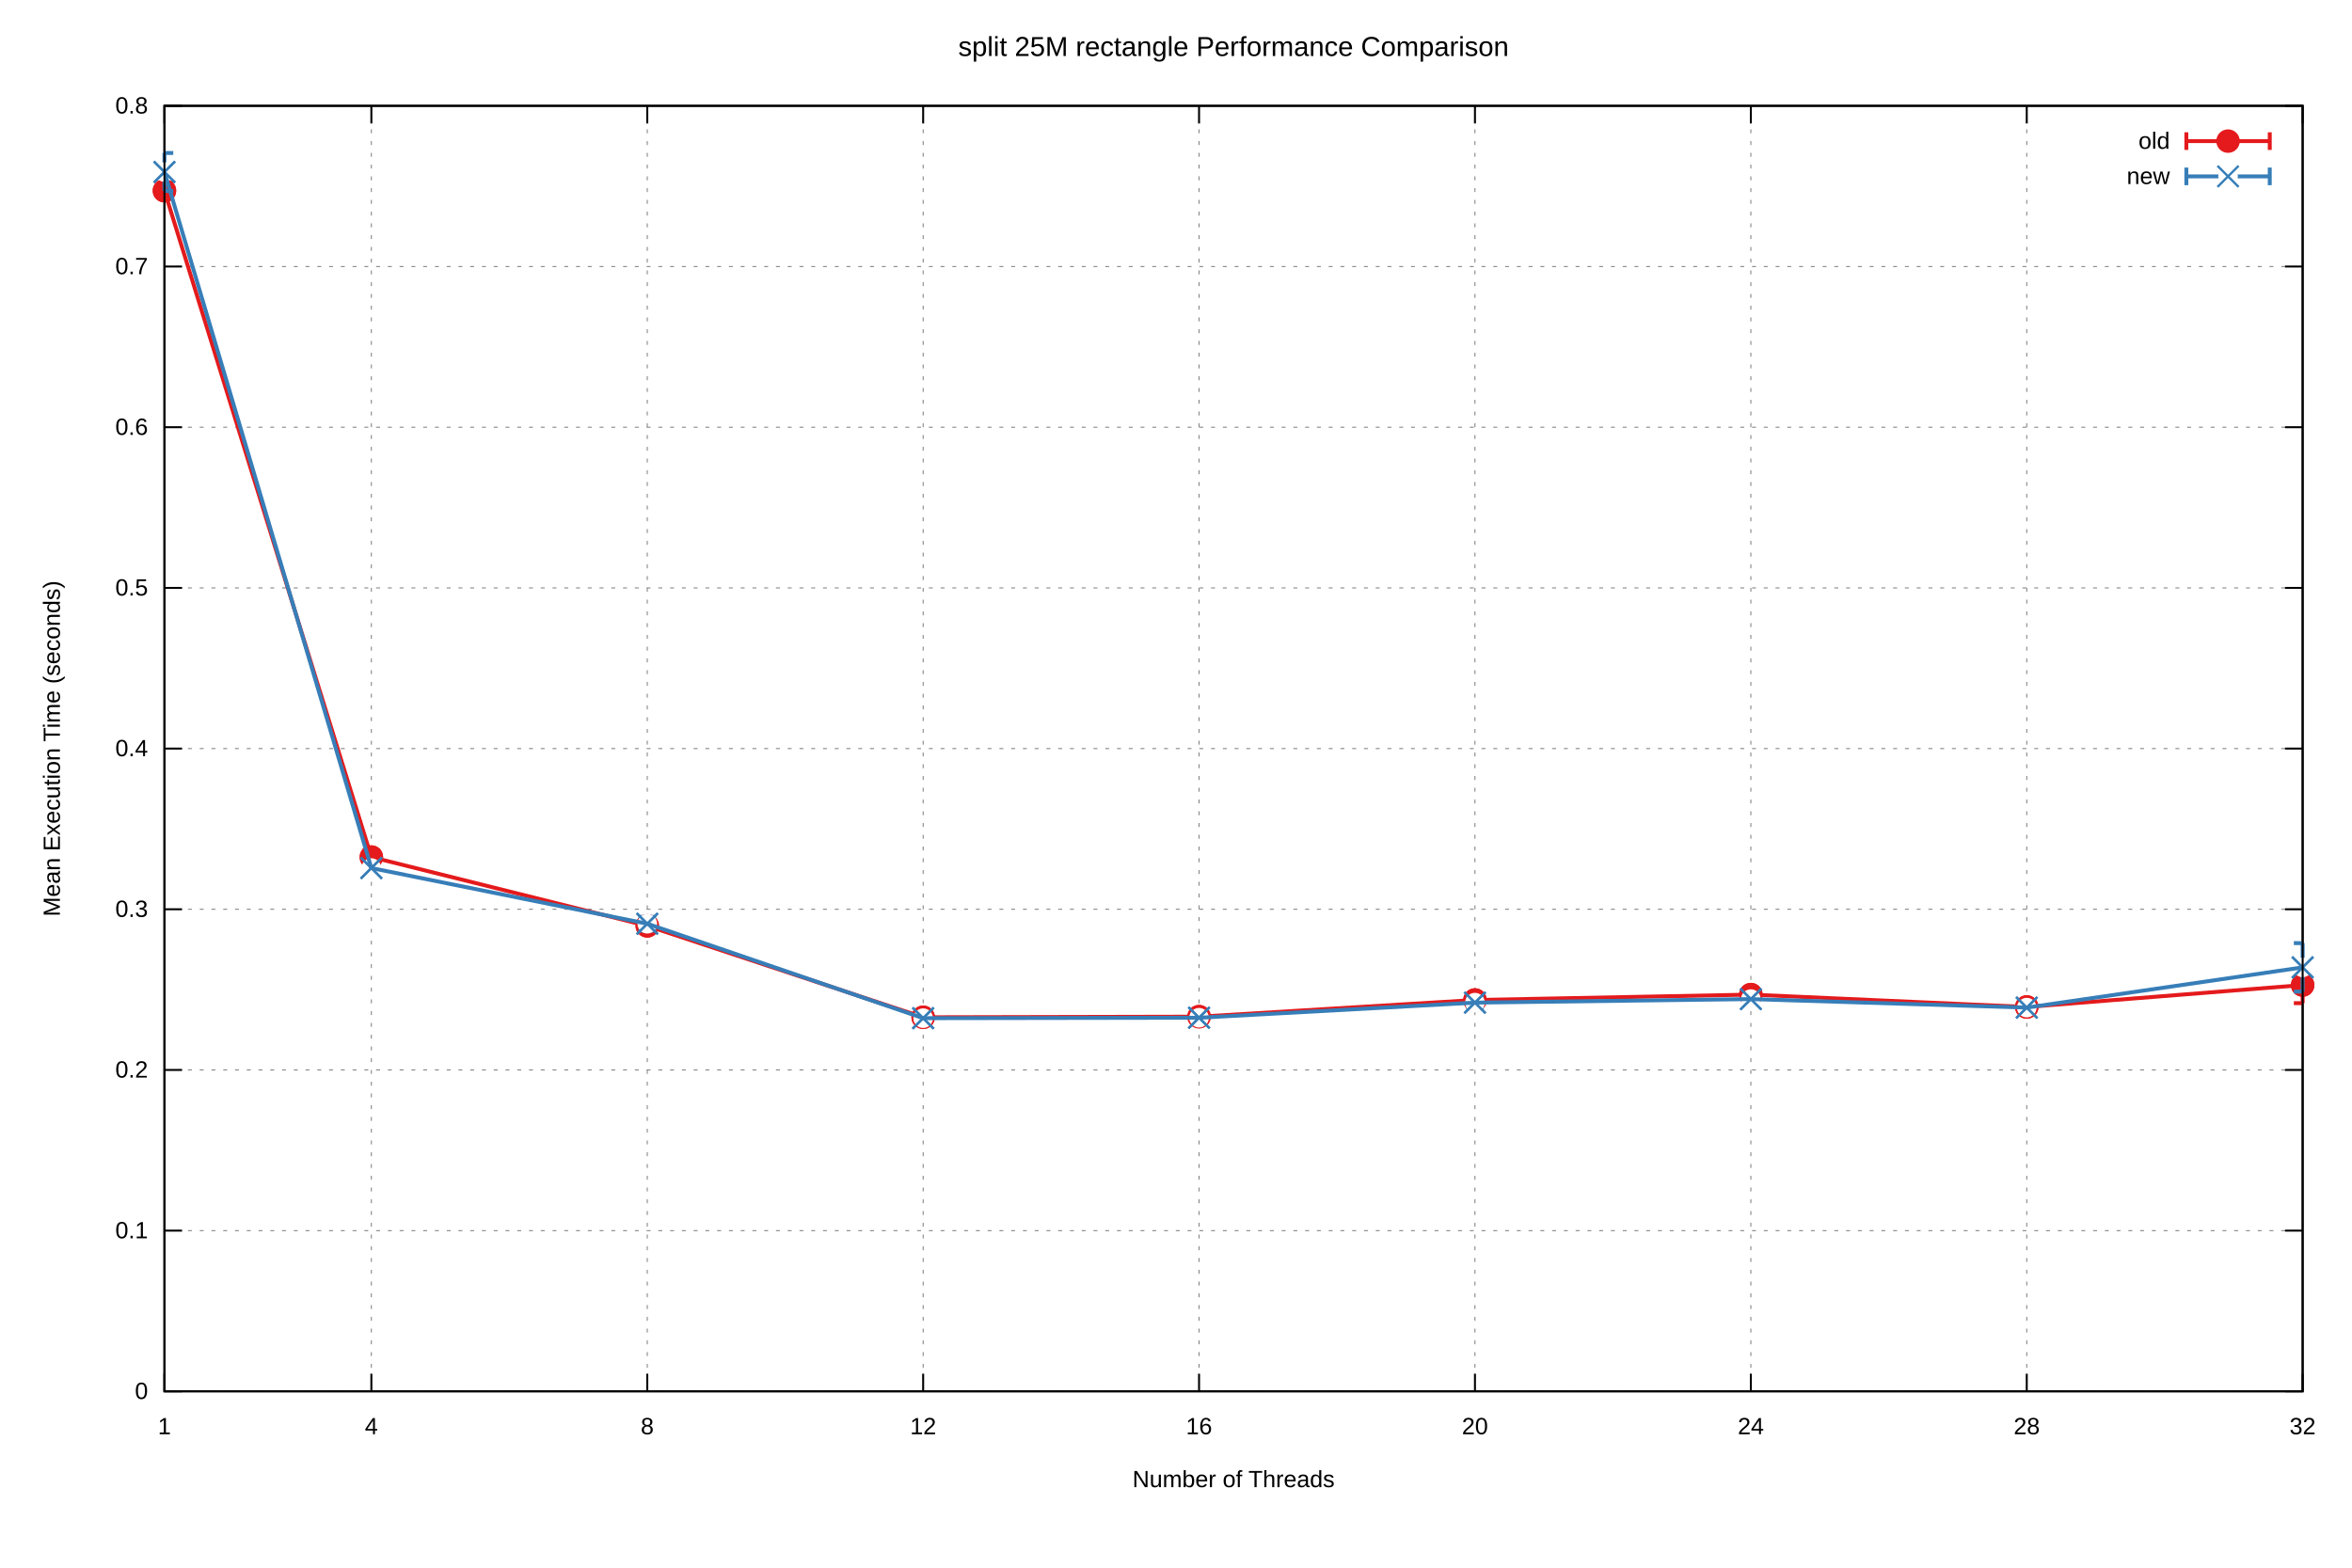
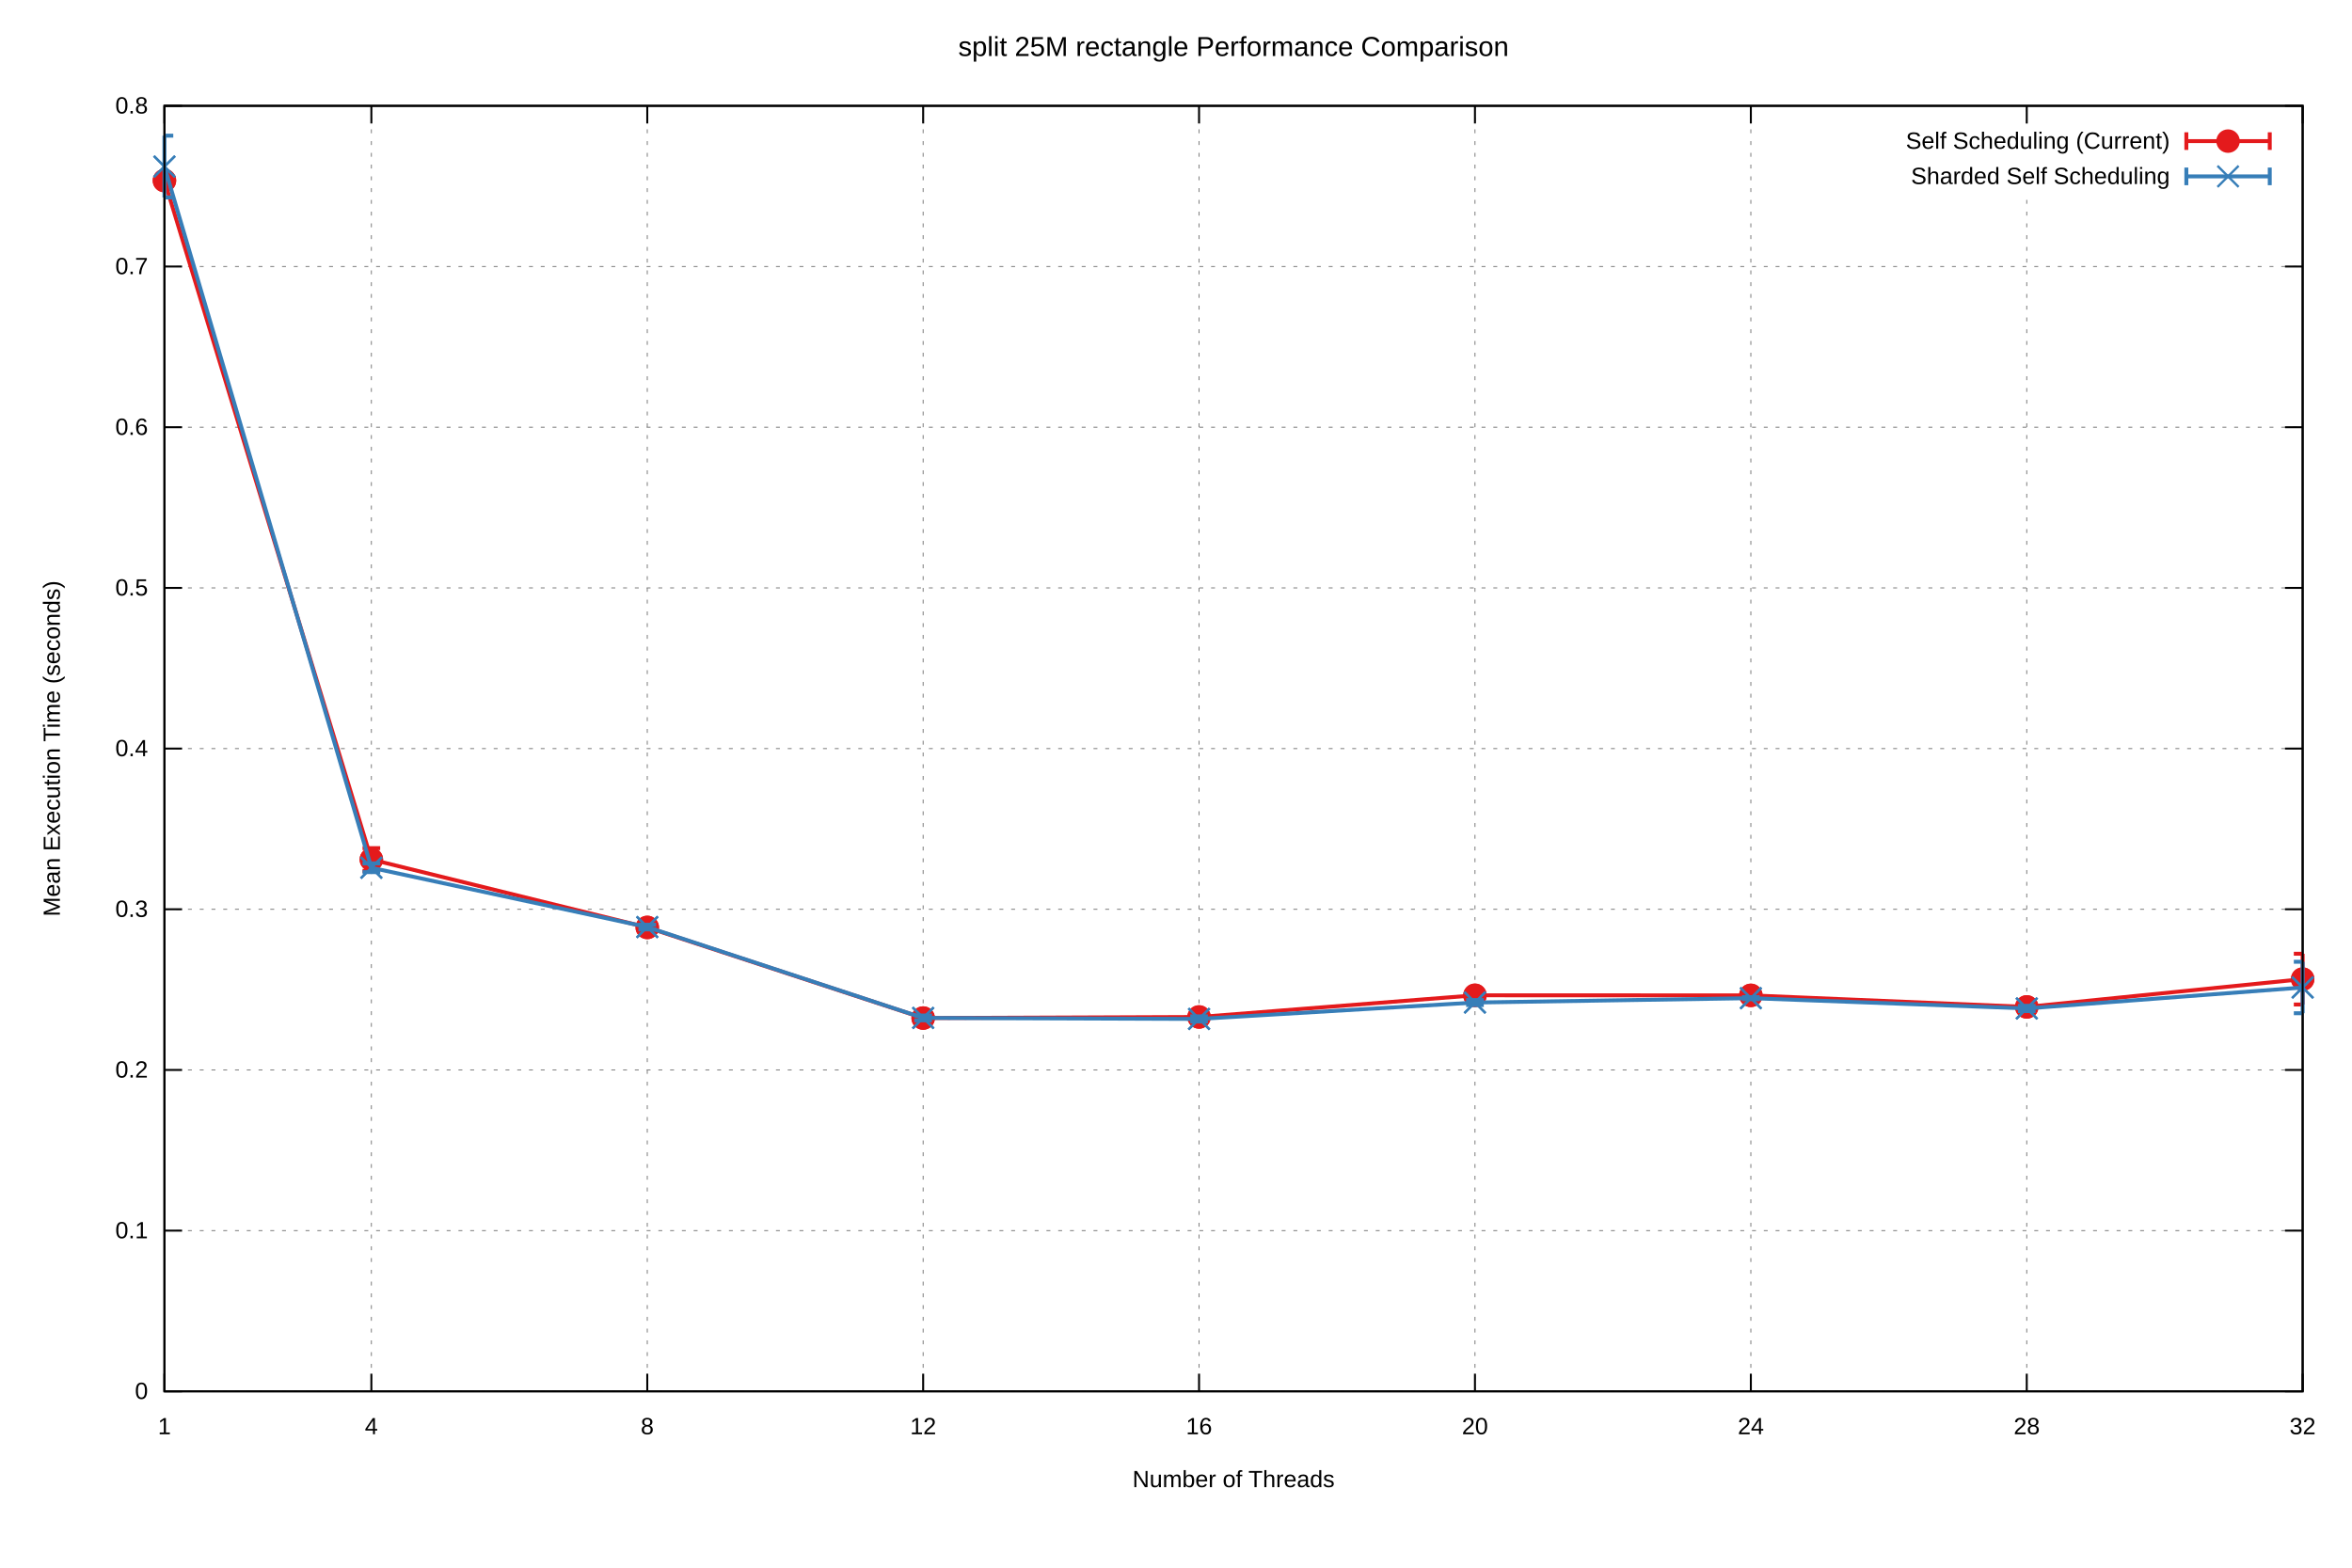
<svg xmlns="http://www.w3.org/2000/svg" xmlns:xlink="http://www.w3.org/1999/xlink" width="1200" height="800" viewBox="0 0 1200 800">
  <g id="gnuplot_canvas">
    <rect x="0" y="0" width="1200" height="800" fill="none" />
    <defs>
      <circle id="gpDot" r="0.5" stroke-width="0.5" stroke="currentColor" />
      <path id="gpPt0" stroke-width="0.222" stroke="currentColor" d="M-1,0 h2 M0,-1 v2" />
      <path id="gpPt1" stroke-width="0.222" stroke="currentColor" d="M-1,-1 L1,1 M1,-1 L-1,1" />
      <path id="gpPt2" stroke-width="0.222" stroke="currentColor" d="M-1,0 L1,0 M0,-1 L0,1 M-1,-1 L1,1 M-1,1 L1,-1" />
      <rect id="gpPt3" stroke-width="0.222" stroke="currentColor" x="-1" y="-1" width="2" height="2" />
      <rect id="gpPt4" stroke-width="0.222" stroke="currentColor" fill="currentColor" x="-1" y="-1" width="2" height="2" />
      <circle id="gpPt5" stroke-width="0.222" stroke="currentColor" cx="0" cy="0" r="1" />
      <use xlink:href="#gpPt5" id="gpPt6" fill="currentColor" stroke="none" />
      <path id="gpPt7" stroke-width="0.222" stroke="currentColor" d="M0,-1.33 L-1.33,0.67 L1.33,0.67 z" />
      <use xlink:href="#gpPt7" id="gpPt8" fill="currentColor" stroke="none" />
      <use xlink:href="#gpPt7" id="gpPt9" stroke="currentColor" transform="rotate(180)" />
      <use xlink:href="#gpPt9" id="gpPt10" fill="currentColor" stroke="none" />
      <use xlink:href="#gpPt3" id="gpPt11" stroke="currentColor" transform="rotate(45)" />
      <use xlink:href="#gpPt11" id="gpPt12" fill="currentColor" stroke="none" />
      <path id="gpPt13" stroke-width="0.222" stroke="currentColor" d="M0,1.330 L1.265,0.411 L0.782,-1.067 L-0.782,-1.076 L-1.265,0.411 z" />
      <use xlink:href="#gpPt13" id="gpPt14" fill="currentColor" stroke="none" />
      <filter id="textbox" filterUnits="objectBoundingBox" x="0" y="0" height="1" width="1">
        <feFlood flood-color="white" flood-opacity="1" result="bgnd" />
        <feComposite in="SourceGraphic" in2="bgnd" operator="atop" />
      </filter>
      <filter id="greybox" filterUnits="objectBoundingBox" x="0" y="0" height="1" width="1">
        <feFlood flood-color="lightgrey" flood-opacity="1" result="grey" />
        <feComposite in="SourceGraphic" in2="grey" operator="atop" />
      </filter>
    </defs>
    <g fill="none" color="white" stroke="currentColor" stroke-width="1.00" stroke-linecap="butt" stroke-linejoin="miter">
</g>
    <g fill="none" color="black" stroke="currentColor" stroke-width="1.00" stroke-linecap="butt" stroke-linejoin="miter">
</g>
    <g fill="none" color="black" stroke="black" stroke-width="0.50" stroke-linecap="butt" stroke-linejoin="miter">
</g>
    <g fill="none" color="gray" stroke="currentColor" stroke-width="0.50" stroke-linecap="butt" stroke-linejoin="miter">
      <path stroke="gray" stroke-dasharray="2,4" class="gridline" d="M83.90,710.00 L1174.82,710.00  " />
    </g>
    <g fill="none" color="gray" stroke="gray" stroke-width="1.00" stroke-linecap="butt" stroke-linejoin="miter">
</g>
    <g fill="none" color="black" stroke="currentColor" stroke-width="1.00" stroke-linecap="butt" stroke-linejoin="miter">
      <path stroke="black" d="M83.90,710.00 L92.90,710.00 M1174.82,710.00 L1165.82,710.00  " />
      <g transform="translate(75.51,713.90)" stroke="none" fill="black" font-family="Arial" font-size="12.00" text-anchor="end">
        <text>
          <tspan font-family="Arial"> 0</tspan>
        </text>
      </g>
    </g>
    <g fill="none" color="black" stroke="currentColor" stroke-width="1.00" stroke-linecap="butt" stroke-linejoin="miter">
</g>
    <g fill="none" color="black" stroke="black" stroke-width="0.50" stroke-linecap="butt" stroke-linejoin="miter">
</g>
    <g fill="none" color="gray" stroke="currentColor" stroke-width="0.50" stroke-linecap="butt" stroke-linejoin="miter">
      <path stroke="gray" stroke-dasharray="2,4" class="gridline" d="M83.90,628.00 L1174.82,628.00  " />
    </g>
    <g fill="none" color="gray" stroke="gray" stroke-width="1.00" stroke-linecap="butt" stroke-linejoin="miter">
</g>
    <g fill="none" color="black" stroke="currentColor" stroke-width="1.00" stroke-linecap="butt" stroke-linejoin="miter">
      <path stroke="black" d="M83.90,628.00 L92.90,628.00 M1174.82,628.00 L1165.82,628.00  " />
      <g transform="translate(75.51,631.90)" stroke="none" fill="black" font-family="Arial" font-size="12.00" text-anchor="end">
        <text>
          <tspan font-family="Arial"> 0.1</tspan>
        </text>
      </g>
    </g>
    <g fill="none" color="black" stroke="currentColor" stroke-width="1.00" stroke-linecap="butt" stroke-linejoin="miter">
</g>
    <g fill="none" color="black" stroke="black" stroke-width="0.50" stroke-linecap="butt" stroke-linejoin="miter">
</g>
    <g fill="none" color="gray" stroke="currentColor" stroke-width="0.50" stroke-linecap="butt" stroke-linejoin="miter">
      <path stroke="gray" stroke-dasharray="2,4" class="gridline" d="M83.90,546.00 L1174.82,546.00  " />
    </g>
    <g fill="none" color="gray" stroke="gray" stroke-width="1.00" stroke-linecap="butt" stroke-linejoin="miter">
</g>
    <g fill="none" color="black" stroke="currentColor" stroke-width="1.00" stroke-linecap="butt" stroke-linejoin="miter">
      <path stroke="black" d="M83.90,546.00 L92.90,546.00 M1174.82,546.00 L1165.82,546.00  " />
      <g transform="translate(75.51,549.90)" stroke="none" fill="black" font-family="Arial" font-size="12.00" text-anchor="end">
        <text>
          <tspan font-family="Arial"> 0.2</tspan>
        </text>
      </g>
    </g>
    <g fill="none" color="black" stroke="currentColor" stroke-width="1.00" stroke-linecap="butt" stroke-linejoin="miter">
</g>
    <g fill="none" color="black" stroke="black" stroke-width="0.50" stroke-linecap="butt" stroke-linejoin="miter">
</g>
    <g fill="none" color="gray" stroke="currentColor" stroke-width="0.50" stroke-linecap="butt" stroke-linejoin="miter">
      <path stroke="gray" stroke-dasharray="2,4" class="gridline" d="M83.90,464.00 L1174.82,464.00  " />
    </g>
    <g fill="none" color="gray" stroke="gray" stroke-width="1.00" stroke-linecap="butt" stroke-linejoin="miter">
</g>
    <g fill="none" color="black" stroke="currentColor" stroke-width="1.00" stroke-linecap="butt" stroke-linejoin="miter">
      <path stroke="black" d="M83.90,464.00 L92.90,464.00 M1174.82,464.00 L1165.82,464.00  " />
      <g transform="translate(75.51,467.90)" stroke="none" fill="black" font-family="Arial" font-size="12.00" text-anchor="end">
        <text>
          <tspan font-family="Arial"> 0.3</tspan>
        </text>
      </g>
    </g>
    <g fill="none" color="black" stroke="currentColor" stroke-width="1.00" stroke-linecap="butt" stroke-linejoin="miter">
</g>
    <g fill="none" color="black" stroke="black" stroke-width="0.50" stroke-linecap="butt" stroke-linejoin="miter">
</g>
    <g fill="none" color="gray" stroke="currentColor" stroke-width="0.50" stroke-linecap="butt" stroke-linejoin="miter">
      <path stroke="gray" stroke-dasharray="2,4" class="gridline" d="M83.90,382.00 L1174.82,382.00  " />
    </g>
    <g fill="none" color="gray" stroke="gray" stroke-width="1.00" stroke-linecap="butt" stroke-linejoin="miter">
</g>
    <g fill="none" color="black" stroke="currentColor" stroke-width="1.00" stroke-linecap="butt" stroke-linejoin="miter">
      <path stroke="black" d="M83.90,382.00 L92.90,382.00 M1174.82,382.00 L1165.82,382.00  " />
      <g transform="translate(75.51,385.90)" stroke="none" fill="black" font-family="Arial" font-size="12.00" text-anchor="end">
        <text>
          <tspan font-family="Arial"> 0.4</tspan>
        </text>
      </g>
    </g>
    <g fill="none" color="black" stroke="currentColor" stroke-width="1.00" stroke-linecap="butt" stroke-linejoin="miter">
</g>
    <g fill="none" color="black" stroke="black" stroke-width="0.50" stroke-linecap="butt" stroke-linejoin="miter">
</g>
    <g fill="none" color="gray" stroke="currentColor" stroke-width="0.50" stroke-linecap="butt" stroke-linejoin="miter">
      <path stroke="gray" stroke-dasharray="2,4" class="gridline" d="M83.90,300.01 L1174.82,300.01  " />
    </g>
    <g fill="none" color="gray" stroke="gray" stroke-width="1.00" stroke-linecap="butt" stroke-linejoin="miter">
</g>
    <g fill="none" color="black" stroke="currentColor" stroke-width="1.00" stroke-linecap="butt" stroke-linejoin="miter">
      <path stroke="black" d="M83.90,300.01 L92.90,300.01 M1174.82,300.01 L1165.82,300.01  " />
      <g transform="translate(75.51,303.91)" stroke="none" fill="black" font-family="Arial" font-size="12.00" text-anchor="end">
        <text>
          <tspan font-family="Arial"> 0.5</tspan>
        </text>
      </g>
    </g>
    <g fill="none" color="black" stroke="currentColor" stroke-width="1.00" stroke-linecap="butt" stroke-linejoin="miter">
</g>
    <g fill="none" color="black" stroke="black" stroke-width="0.50" stroke-linecap="butt" stroke-linejoin="miter">
</g>
    <g fill="none" color="gray" stroke="currentColor" stroke-width="0.50" stroke-linecap="butt" stroke-linejoin="miter">
      <path stroke="gray" stroke-dasharray="2,4" class="gridline" d="M83.90,218.01 L1174.82,218.01  " />
    </g>
    <g fill="none" color="gray" stroke="gray" stroke-width="1.00" stroke-linecap="butt" stroke-linejoin="miter">
</g>
    <g fill="none" color="black" stroke="currentColor" stroke-width="1.00" stroke-linecap="butt" stroke-linejoin="miter">
      <path stroke="black" d="M83.90,218.01 L92.90,218.01 M1174.82,218.01 L1165.82,218.01  " />
      <g transform="translate(75.51,221.91)" stroke="none" fill="black" font-family="Arial" font-size="12.00" text-anchor="end">
        <text>
          <tspan font-family="Arial"> 0.6</tspan>
        </text>
      </g>
    </g>
    <g fill="none" color="black" stroke="currentColor" stroke-width="1.00" stroke-linecap="butt" stroke-linejoin="miter">
</g>
    <g fill="none" color="black" stroke="black" stroke-width="0.50" stroke-linecap="butt" stroke-linejoin="miter">
</g>
    <g fill="none" color="gray" stroke="currentColor" stroke-width="0.50" stroke-linecap="butt" stroke-linejoin="miter">
      <path stroke="gray" stroke-dasharray="2,4" class="gridline" d="M83.90,136.01 L1174.82,136.01  " />
    </g>
    <g fill="none" color="gray" stroke="gray" stroke-width="1.00" stroke-linecap="butt" stroke-linejoin="miter">
</g>
    <g fill="none" color="black" stroke="currentColor" stroke-width="1.00" stroke-linecap="butt" stroke-linejoin="miter">
      <path stroke="black" d="M83.90,136.01 L92.90,136.01 M1174.82,136.01 L1165.82,136.01  " />
      <g transform="translate(75.51,139.91)" stroke="none" fill="black" font-family="Arial" font-size="12.00" text-anchor="end">
        <text>
          <tspan font-family="Arial"> 0.7</tspan>
        </text>
      </g>
    </g>
    <g fill="none" color="black" stroke="currentColor" stroke-width="1.00" stroke-linecap="butt" stroke-linejoin="miter">
</g>
    <g fill="none" color="black" stroke="black" stroke-width="0.50" stroke-linecap="butt" stroke-linejoin="miter">
</g>
    <g fill="none" color="gray" stroke="currentColor" stroke-width="0.50" stroke-linecap="butt" stroke-linejoin="miter">
      <path stroke="gray" stroke-dasharray="2,4" class="gridline" d="M83.90,54.01 L1174.82,54.01  " />
    </g>
    <g fill="none" color="gray" stroke="gray" stroke-width="1.00" stroke-linecap="butt" stroke-linejoin="miter">
</g>
    <g fill="none" color="black" stroke="currentColor" stroke-width="1.00" stroke-linecap="butt" stroke-linejoin="miter">
      <path stroke="black" d="M83.90,54.01 L92.90,54.01 M1174.82,54.01 L1165.82,54.01  " />
      <g transform="translate(75.51,57.91)" stroke="none" fill="black" font-family="Arial" font-size="12.00" text-anchor="end">
        <text>
          <tspan font-family="Arial"> 0.8</tspan>
        </text>
      </g>
    </g>
    <g fill="none" color="black" stroke="currentColor" stroke-width="1.00" stroke-linecap="butt" stroke-linejoin="miter">
</g>
    <g fill="none" color="black" stroke="black" stroke-width="0.50" stroke-linecap="butt" stroke-linejoin="miter">
</g>
    <g fill="none" color="gray" stroke="currentColor" stroke-width="0.50" stroke-linecap="butt" stroke-linejoin="miter">
      <path stroke="gray" stroke-dasharray="2,4" class="gridline" d="M83.90,710.00 L83.90,54.01  " />
    </g>
    <g fill="none" color="gray" stroke="gray" stroke-width="1.00" stroke-linecap="butt" stroke-linejoin="miter">
</g>
    <g fill="none" color="black" stroke="currentColor" stroke-width="1.00" stroke-linecap="butt" stroke-linejoin="miter">
      <path stroke="black" d="M83.90,710.00 L83.90,701.00 M83.90,54.01 L83.90,63.01  " />
      <g transform="translate(83.90,731.90)" stroke="none" fill="black" font-family="Arial" font-size="12.00" text-anchor="middle">
        <text>
          <tspan font-family="Arial"> 1</tspan>
        </text>
      </g>
    </g>
    <g fill="none" color="black" stroke="currentColor" stroke-width="1.00" stroke-linecap="butt" stroke-linejoin="miter">
</g>
    <g fill="none" color="black" stroke="black" stroke-width="0.50" stroke-linecap="butt" stroke-linejoin="miter">
</g>
    <g fill="none" color="gray" stroke="currentColor" stroke-width="0.50" stroke-linecap="butt" stroke-linejoin="miter">
      <path stroke="gray" stroke-dasharray="2,4" class="gridline" d="M189.47,710.00 L189.47,54.01  " />
    </g>
    <g fill="none" color="gray" stroke="gray" stroke-width="1.00" stroke-linecap="butt" stroke-linejoin="miter">
</g>
    <g fill="none" color="black" stroke="currentColor" stroke-width="1.00" stroke-linecap="butt" stroke-linejoin="miter">
      <path stroke="black" d="M189.47,710.00 L189.47,701.00 M189.47,54.01 L189.47,63.01  " />
      <g transform="translate(189.47,731.90)" stroke="none" fill="black" font-family="Arial" font-size="12.00" text-anchor="middle">
        <text>
          <tspan font-family="Arial"> 4</tspan>
        </text>
      </g>
    </g>
    <g fill="none" color="black" stroke="currentColor" stroke-width="1.00" stroke-linecap="butt" stroke-linejoin="miter">
</g>
    <g fill="none" color="black" stroke="black" stroke-width="0.50" stroke-linecap="butt" stroke-linejoin="miter">
</g>
    <g fill="none" color="gray" stroke="currentColor" stroke-width="0.50" stroke-linecap="butt" stroke-linejoin="miter">
      <path stroke="gray" stroke-dasharray="2,4" class="gridline" d="M330.24,710.00 L330.24,54.01  " />
    </g>
    <g fill="none" color="gray" stroke="gray" stroke-width="1.00" stroke-linecap="butt" stroke-linejoin="miter">
</g>
    <g fill="none" color="black" stroke="currentColor" stroke-width="1.00" stroke-linecap="butt" stroke-linejoin="miter">
      <path stroke="black" d="M330.24,710.00 L330.24,701.00 M330.24,54.01 L330.24,63.01  " />
      <g transform="translate(330.24,731.90)" stroke="none" fill="black" font-family="Arial" font-size="12.00" text-anchor="middle">
        <text>
          <tspan font-family="Arial"> 8</tspan>
        </text>
      </g>
    </g>
    <g fill="none" color="black" stroke="currentColor" stroke-width="1.00" stroke-linecap="butt" stroke-linejoin="miter">
</g>
    <g fill="none" color="black" stroke="black" stroke-width="0.50" stroke-linecap="butt" stroke-linejoin="miter">
</g>
    <g fill="none" color="gray" stroke="currentColor" stroke-width="0.50" stroke-linecap="butt" stroke-linejoin="miter">
      <path stroke="gray" stroke-dasharray="2,4" class="gridline" d="M471.00,710.00 L471.00,54.01  " />
    </g>
    <g fill="none" color="gray" stroke="gray" stroke-width="1.00" stroke-linecap="butt" stroke-linejoin="miter">
</g>
    <g fill="none" color="black" stroke="currentColor" stroke-width="1.00" stroke-linecap="butt" stroke-linejoin="miter">
      <path stroke="black" d="M471.00,710.00 L471.00,701.00 M471.00,54.01 L471.00,63.01  " />
      <g transform="translate(471.00,731.90)" stroke="none" fill="black" font-family="Arial" font-size="12.00" text-anchor="middle">
        <text>
          <tspan font-family="Arial"> 12</tspan>
        </text>
      </g>
    </g>
    <g fill="none" color="black" stroke="currentColor" stroke-width="1.00" stroke-linecap="butt" stroke-linejoin="miter">
</g>
    <g fill="none" color="black" stroke="black" stroke-width="0.50" stroke-linecap="butt" stroke-linejoin="miter">
</g>
    <g fill="none" color="gray" stroke="currentColor" stroke-width="0.50" stroke-linecap="butt" stroke-linejoin="miter">
      <path stroke="gray" stroke-dasharray="2,4" class="gridline" d="M611.76,710.00 L611.76,54.01  " />
    </g>
    <g fill="none" color="gray" stroke="gray" stroke-width="1.00" stroke-linecap="butt" stroke-linejoin="miter">
</g>
    <g fill="none" color="black" stroke="currentColor" stroke-width="1.00" stroke-linecap="butt" stroke-linejoin="miter">
      <path stroke="black" d="M611.76,710.00 L611.76,701.00 M611.76,54.01 L611.76,63.01  " />
      <g transform="translate(611.76,731.90)" stroke="none" fill="black" font-family="Arial" font-size="12.00" text-anchor="middle">
        <text>
          <tspan font-family="Arial"> 16</tspan>
        </text>
      </g>
    </g>
    <g fill="none" color="black" stroke="currentColor" stroke-width="1.00" stroke-linecap="butt" stroke-linejoin="miter">
</g>
    <g fill="none" color="black" stroke="black" stroke-width="0.50" stroke-linecap="butt" stroke-linejoin="miter">
</g>
    <g fill="none" color="gray" stroke="currentColor" stroke-width="0.50" stroke-linecap="butt" stroke-linejoin="miter">
      <path stroke="gray" stroke-dasharray="2,4" class="gridline" d="M752.53,710.00 L752.53,54.01  " />
    </g>
    <g fill="none" color="gray" stroke="gray" stroke-width="1.00" stroke-linecap="butt" stroke-linejoin="miter">
</g>
    <g fill="none" color="black" stroke="currentColor" stroke-width="1.00" stroke-linecap="butt" stroke-linejoin="miter">
      <path stroke="black" d="M752.53,710.00 L752.53,701.00 M752.53,54.01 L752.53,63.01  " />
      <g transform="translate(752.53,731.90)" stroke="none" fill="black" font-family="Arial" font-size="12.00" text-anchor="middle">
        <text>
          <tspan font-family="Arial"> 20</tspan>
        </text>
      </g>
    </g>
    <g fill="none" color="black" stroke="currentColor" stroke-width="1.00" stroke-linecap="butt" stroke-linejoin="miter">
</g>
    <g fill="none" color="black" stroke="black" stroke-width="0.50" stroke-linecap="butt" stroke-linejoin="miter">
</g>
    <g fill="none" color="gray" stroke="currentColor" stroke-width="0.50" stroke-linecap="butt" stroke-linejoin="miter">
      <path stroke="gray" stroke-dasharray="2,4" class="gridline" d="M893.29,710.00 L893.29,54.01  " />
    </g>
    <g fill="none" color="gray" stroke="gray" stroke-width="1.00" stroke-linecap="butt" stroke-linejoin="miter">
</g>
    <g fill="none" color="black" stroke="currentColor" stroke-width="1.00" stroke-linecap="butt" stroke-linejoin="miter">
      <path stroke="black" d="M893.29,710.00 L893.29,701.00 M893.29,54.01 L893.29,63.01  " />
      <g transform="translate(893.29,731.90)" stroke="none" fill="black" font-family="Arial" font-size="12.00" text-anchor="middle">
        <text>
          <tspan font-family="Arial"> 24</tspan>
        </text>
      </g>
    </g>
    <g fill="none" color="black" stroke="currentColor" stroke-width="1.00" stroke-linecap="butt" stroke-linejoin="miter">
</g>
    <g fill="none" color="black" stroke="black" stroke-width="0.50" stroke-linecap="butt" stroke-linejoin="miter">
</g>
    <g fill="none" color="gray" stroke="currentColor" stroke-width="0.50" stroke-linecap="butt" stroke-linejoin="miter">
-       <path stroke="gray" stroke-dasharray="2,4" class="gridline" d="M1034.06,710.00 L1034.06,54.01  " />
+       <path stroke="gray" stroke-dasharray="2,4" class="gridline" d="M1034.06,710.00 L1034.06,99.01 M1034.06,63.01 L1034.06,54.01  " />
    </g>
    <g fill="none" color="gray" stroke="gray" stroke-width="1.00" stroke-linecap="butt" stroke-linejoin="miter">
</g>
    <g fill="none" color="black" stroke="currentColor" stroke-width="1.00" stroke-linecap="butt" stroke-linejoin="miter">
      <path stroke="black" d="M1034.06,710.00 L1034.06,701.00 M1034.06,54.01 L1034.06,63.01  " />
      <g transform="translate(1034.06,731.90)" stroke="none" fill="black" font-family="Arial" font-size="12.00" text-anchor="middle">
        <text>
          <tspan font-family="Arial"> 28</tspan>
        </text>
      </g>
    </g>
    <g fill="none" color="black" stroke="currentColor" stroke-width="1.00" stroke-linecap="butt" stroke-linejoin="miter">
</g>
    <g fill="none" color="black" stroke="black" stroke-width="0.50" stroke-linecap="butt" stroke-linejoin="miter">
</g>
    <g fill="none" color="gray" stroke="currentColor" stroke-width="0.50" stroke-linecap="butt" stroke-linejoin="miter">
      <path stroke="gray" stroke-dasharray="2,4" class="gridline" d="M1174.82,710.00 L1174.82,54.01  " />
    </g>
    <g fill="none" color="gray" stroke="gray" stroke-width="1.00" stroke-linecap="butt" stroke-linejoin="miter">
</g>
    <g fill="none" color="black" stroke="currentColor" stroke-width="1.00" stroke-linecap="butt" stroke-linejoin="miter">
      <path stroke="black" d="M1174.82,710.00 L1174.82,701.00 M1174.82,54.01 L1174.82,63.01  " />
      <g transform="translate(1174.82,731.90)" stroke="none" fill="black" font-family="Arial" font-size="12.00" text-anchor="middle">
        <text>
          <tspan font-family="Arial"> 32</tspan>
        </text>
      </g>
    </g>
    <g fill="none" color="black" stroke="currentColor" stroke-width="1.00" stroke-linecap="butt" stroke-linejoin="miter">
</g>
    <g fill="none" color="black" stroke="currentColor" stroke-width="1.00" stroke-linecap="butt" stroke-linejoin="miter">
      <path stroke="black" d="M83.90,54.01 L83.90,710.00 L1174.82,710.00 L1174.82,54.01 L83.90,54.01 Z  " />
    </g>
    <g fill="none" color="black" stroke="currentColor" stroke-width="1.00" stroke-linecap="butt" stroke-linejoin="miter">
+       <g transform="translate(30.55,382.01) rotate(270)" stroke="none" fill="black" font-family="Arial" font-size="12.00" text-anchor="middle">
+         <text>
+           <tspan font-family="Arial">Mean Execution Time (seconds)</tspan>
+         </text>
+       </g>
+     </g>
+     <g fill="none" color="black" stroke="currentColor" stroke-width="1.00" stroke-linecap="butt" stroke-linejoin="miter">
+       <g transform="translate(629.36,758.90)" stroke="none" fill="black" font-family="Arial" font-size="12.00" text-anchor="middle">
+         <text>
+           <tspan font-family="Arial">Number of Threads</tspan>
+         </text>
+       </g>
+     </g>
+     <g fill="none" color="black" stroke="currentColor" stroke-width="1.00" stroke-linecap="butt" stroke-linejoin="miter">
</g>
    <g id="gnuplot_plot_1">
-       <g fill="none" color="white" stroke="black" stroke-width="2.00" stroke-linecap="butt" stroke-linejoin="miter">
+       <g fill="none" color="white" stroke="currentColor" stroke-width="2.00" stroke-linecap="butt" stroke-linejoin="miter">
</g>
      <g fill="none" color="black" stroke="currentColor" stroke-width="2.00" stroke-linecap="butt" stroke-linejoin="miter">
        <g transform="translate(1107.09,75.91)" stroke="none" fill="black" font-family="Arial" font-size="12.00" text-anchor="end">
          <text>
-             <tspan font-family="Arial">old</tspan>
+             <tspan font-family="Arial">Self Scheduling (Current)</tspan>
          </text>
        </g>
      </g>
      <g fill="none" color="black" stroke="currentColor" stroke-width="2.00" stroke-linecap="butt" stroke-linejoin="miter">
-         <path stroke="rgb(228,  26,  28)" d="M1115.48,72.01 L1158.04,72.01 M1115.48,67.51 L1115.48,76.51 M1158.04,67.51 L1158.04,76.51 M83.90,101.27 L83.90,93.37   M83.90,101.27 L88.40,101.27 M83.90,93.37 L88.40,93.37 M189.47,440.81 L189.47,433.92 M184.97,440.81 L193.97,440.81   M184.97,433.92 L193.97,433.92 M330.24,473.65 L330.24,471.31 M325.74,473.65 L334.74,473.65 M325.74,471.31 L334.74,471.31   M471.00,519.96 L471.00,518.28 M466.50,519.96 L475.50,519.96 M466.50,518.28 L475.50,518.28 M611.76,519.57 L611.76,518.06   M607.26,519.57 L616.26,519.57 M607.26,518.06 L616.26,518.06 M752.53,511.37 L752.53,509.25 M748.03,511.37 L757.03,511.37   M748.03,509.25 L757.03,509.25 M893.29,508.55 L893.29,506.56 M888.79,508.55 L897.79,508.55 M888.79,506.56 L897.79,506.56   M1034.06,514.74 L1034.06,512.98 M1029.56,514.74 L1038.56,514.74 M1029.56,512.98 L1038.56,512.98 M1174.82,511.92 L1174.82,493.42   M1170.32,511.92 L1174.82,511.92 M1170.32,493.42 L1174.82,493.42  " />
-       </g>
-       <g fill="none" color="black" stroke="currentColor" stroke-width="2.00" stroke-linecap="butt" stroke-linejoin="miter">
-         <use xlink:href="#gpPt6" transform="translate(83.90,97.32) scale(4.50)" color="white" />
-       </g>
-       <g fill="none" color="black" stroke="currentColor" stroke-width="2.00" stroke-linecap="butt" stroke-linejoin="miter">
-         <use xlink:href="#gpPt6" transform="translate(83.90,97.32) scale(5.40)" color="rgb(228,  26,  28)" />
-         <use xlink:href="#gpPt6" transform="translate(189.47,437.37) scale(4.50)" color="white" />
-       </g>
-       <g fill="none" color="black" stroke="currentColor" stroke-width="2.00" stroke-linecap="butt" stroke-linejoin="miter">
-         <use xlink:href="#gpPt6" transform="translate(189.47,437.37) scale(5.40)" color="rgb(228,  26,  28)" />
-         <use xlink:href="#gpPt6" transform="translate(330.24,472.48) scale(4.50)" color="white" />
-       </g>
-       <g fill="none" color="black" stroke="currentColor" stroke-width="2.00" stroke-linecap="butt" stroke-linejoin="miter">
-         <use xlink:href="#gpPt6" transform="translate(330.24,472.48) scale(5.40)" color="rgb(228,  26,  28)" />
-         <use xlink:href="#gpPt6" transform="translate(471.00,519.12) scale(4.50)" color="white" />
-       </g>
-       <g fill="none" color="black" stroke="currentColor" stroke-width="2.00" stroke-linecap="butt" stroke-linejoin="miter">
-         <use xlink:href="#gpPt6" transform="translate(471.00,519.12) scale(5.40)" color="rgb(228,  26,  28)" />
-         <use xlink:href="#gpPt6" transform="translate(611.76,518.81) scale(4.50)" color="white" />
-       </g>
-       <g fill="none" color="black" stroke="currentColor" stroke-width="2.00" stroke-linecap="butt" stroke-linejoin="miter">
-         <use xlink:href="#gpPt6" transform="translate(611.76,518.81) scale(5.40)" color="rgb(228,  26,  28)" />
-         <use xlink:href="#gpPt6" transform="translate(752.53,510.31) scale(4.50)" color="white" />
-       </g>
-       <g fill="none" color="black" stroke="currentColor" stroke-width="2.00" stroke-linecap="butt" stroke-linejoin="miter">
-         <use xlink:href="#gpPt6" transform="translate(752.53,510.31) scale(5.40)" color="rgb(228,  26,  28)" />
-         <use xlink:href="#gpPt6" transform="translate(893.29,507.55) scale(4.50)" color="white" />
-       </g>
-       <g fill="none" color="black" stroke="currentColor" stroke-width="2.00" stroke-linecap="butt" stroke-linejoin="miter">
-         <use xlink:href="#gpPt6" transform="translate(893.29,507.55) scale(5.40)" color="rgb(228,  26,  28)" />
-         <use xlink:href="#gpPt6" transform="translate(1034.06,513.86) scale(4.50)" color="white" />
-       </g>
-       <g fill="none" color="black" stroke="currentColor" stroke-width="2.00" stroke-linecap="butt" stroke-linejoin="miter">
-         <use xlink:href="#gpPt6" transform="translate(1034.06,513.86) scale(5.40)" color="rgb(228,  26,  28)" />
-         <use xlink:href="#gpPt6" transform="translate(1174.82,502.67) scale(4.50)" color="white" />
-       </g>
-       <g fill="none" color="black" stroke="currentColor" stroke-width="2.00" stroke-linecap="butt" stroke-linejoin="miter">
-         <use xlink:href="#gpPt6" transform="translate(1174.82,502.67) scale(5.40)" color="rgb(228,  26,  28)" />
-         <use xlink:href="#gpPt6" transform="translate(1136.76,72.01) scale(4.50)" color="white" />
-       </g>
-       <g fill="none" color="black" stroke="currentColor" stroke-width="2.00" stroke-linecap="butt" stroke-linejoin="miter">
+         <path stroke="rgb(228,  26,  28)" d="M1115.48,72.01 L1158.04,72.01 M1115.48,67.51 L1115.48,76.51 M1158.04,67.51 L1158.04,76.51 M83.90,94.08 L83.90,90.22   M83.90,94.08 L88.40,94.08 M83.90,90.22 L88.40,90.22 M189.47,444.41 L189.47,432.81 M184.97,444.41 L193.97,444.41   M184.97,432.81 L193.97,432.81 M330.24,474.75 L330.24,471.81 M325.74,474.75 L334.74,474.75 M325.74,471.81 L334.74,471.81   M471.00,520.45 L471.00,518.58 M466.50,520.45 L475.50,520.45 M466.50,518.58 L475.50,518.58 M611.76,520.28 L611.76,517.66   M607.26,520.28 L616.26,520.28 M607.26,517.66 L616.26,517.66 M752.53,509.04 L752.53,506.77 M748.03,509.04 L757.03,509.04   M748.03,506.77 L757.03,506.77 M893.29,509.16 L893.29,506.73 M888.79,509.16 L897.79,509.16 M888.79,506.73 L897.79,506.73   M1034.06,514.46 L1034.06,513.20 M1029.56,514.46 L1038.56,514.46 M1029.56,513.20 L1038.56,513.20 M1174.82,512.60 L1174.82,486.70   M1170.32,512.60 L1174.82,512.60 M1170.32,486.70 L1174.82,486.70  " />
+       </g>
+       <g fill="none" color="black" stroke="currentColor" stroke-width="2.00" stroke-linecap="butt" stroke-linejoin="miter">
+         <use xlink:href="#gpPt6" transform="translate(83.90,92.15) scale(5.40)" color="rgb(228,  26,  28)" />
+         <use xlink:href="#gpPt6" transform="translate(189.47,438.61) scale(5.40)" color="rgb(228,  26,  28)" />
+         <use xlink:href="#gpPt6" transform="translate(330.24,473.28) scale(5.40)" color="rgb(228,  26,  28)" />
+         <use xlink:href="#gpPt6" transform="translate(471.00,519.52) scale(5.40)" color="rgb(228,  26,  28)" />
+         <use xlink:href="#gpPt6" transform="translate(611.76,518.97) scale(5.40)" color="rgb(228,  26,  28)" />
+         <use xlink:href="#gpPt6" transform="translate(752.53,507.91) scale(5.40)" color="rgb(228,  26,  28)" />
+         <use xlink:href="#gpPt6" transform="translate(893.29,507.94) scale(5.40)" color="rgb(228,  26,  28)" />
+         <use xlink:href="#gpPt6" transform="translate(1034.06,513.83) scale(5.40)" color="rgb(228,  26,  28)" />
+         <use xlink:href="#gpPt6" transform="translate(1174.82,499.65) scale(5.40)" color="rgb(228,  26,  28)" />
        <use xlink:href="#gpPt6" transform="translate(1136.76,72.01) scale(5.40)" color="rgb(228,  26,  28)" />
      </g>
    </g>
-     <g id="gnuplot_plot_2" fill="none">
-       <g fill="none" color="black" stroke="currentColor" stroke-width="2.00" stroke-linecap="butt" stroke-linejoin="miter">
-         <path stroke="rgb(228,  26,  28)" d="M83.90,97.32 L189.47,437.37 L330.24,472.48 L471.00,519.12 L611.76,518.81 L752.53,510.31 L893.29,507.55 L1034.06,513.86   L1174.82,502.67  " />
-         <use xlink:href="#gpPt6" transform="translate(83.90,97.32) scale(5.40)" color="rgb(228,  26,  28)" />
-         <use xlink:href="#gpPt6" transform="translate(189.47,437.37) scale(5.40)" color="rgb(228,  26,  28)" />
-         <use xlink:href="#gpPt6" transform="translate(330.24,472.48) scale(5.40)" color="rgb(228,  26,  28)" />
-         <use xlink:href="#gpPt6" transform="translate(471.00,519.12) scale(5.40)" color="rgb(228,  26,  28)" />
-         <use xlink:href="#gpPt6" transform="translate(611.76,518.81) scale(5.40)" color="rgb(228,  26,  28)" />
-         <use xlink:href="#gpPt6" transform="translate(752.53,510.31) scale(5.40)" color="rgb(228,  26,  28)" />
-         <use xlink:href="#gpPt6" transform="translate(893.29,507.55) scale(5.40)" color="rgb(228,  26,  28)" />
-         <use xlink:href="#gpPt6" transform="translate(1034.06,513.86) scale(5.40)" color="rgb(228,  26,  28)" />
-         <use xlink:href="#gpPt6" transform="translate(1174.82,502.67) scale(5.40)" color="rgb(228,  26,  28)" />
+     <g id="gnuplot_plot_2">
+       <g fill="none" color="black" stroke="currentColor" stroke-width="2.00" stroke-linecap="butt" stroke-linejoin="miter">
+         <path stroke="rgb(228,  26,  28)" d="M83.90,92.15 L189.47,438.61 L330.24,473.28 L471.00,519.52 L611.76,518.97 L752.53,507.91 L893.29,507.94 L1034.06,513.83   L1174.82,499.65  " />
+         <use xlink:href="#gpPt6" transform="translate(83.90,92.15) scale(5.40)" color="rgb(228,  26,  28)" />
+         <use xlink:href="#gpPt6" transform="translate(189.47,438.61) scale(5.40)" color="rgb(228,  26,  28)" />
+         <use xlink:href="#gpPt6" transform="translate(330.24,473.28) scale(5.40)" color="rgb(228,  26,  28)" />
+         <use xlink:href="#gpPt6" transform="translate(471.00,519.52) scale(5.40)" color="rgb(228,  26,  28)" />
+         <use xlink:href="#gpPt6" transform="translate(611.76,518.97) scale(5.40)" color="rgb(228,  26,  28)" />
+         <use xlink:href="#gpPt6" transform="translate(752.53,507.91) scale(5.40)" color="rgb(228,  26,  28)" />
+         <use xlink:href="#gpPt6" transform="translate(893.29,507.94) scale(5.40)" color="rgb(228,  26,  28)" />
+         <use xlink:href="#gpPt6" transform="translate(1034.06,513.83) scale(5.40)" color="rgb(228,  26,  28)" />
+         <use xlink:href="#gpPt6" transform="translate(1174.82,499.65) scale(5.40)" color="rgb(228,  26,  28)" />
      </g>
    </g>
    <g id="gnuplot_plot_3">
      <g fill="none" color="black" stroke="currentColor" stroke-width="2.00" stroke-linecap="butt" stroke-linejoin="miter">
        <g transform="translate(1107.09,93.91)" stroke="none" fill="black" font-family="Arial" font-size="12.00" text-anchor="end">
          <text>
-             <tspan font-family="Arial">new</tspan>
+             <tspan font-family="Arial">Sharded Self Scheduling</tspan>
          </text>
        </g>
      </g>
      <g fill="none" color="black" stroke="currentColor" stroke-width="2.00" stroke-linecap="butt" stroke-linejoin="miter">
-         <path stroke="rgb( 55, 126, 184)" d="M1115.48,90.01 L1158.04,90.01 M1115.48,85.51 L1115.48,94.51 M1158.04,85.51 L1158.04,94.51 M83.90,97.46 L83.90,78.07   M83.90,97.46 L88.40,97.46 M83.90,78.07 L88.40,78.07 M189.47,444.14 L189.47,441.83 M184.97,444.14 L193.97,444.14   M184.97,441.83 L193.97,441.83 M330.24,474.88 L330.24,467.90 M325.74,474.88 L334.74,474.88 M325.74,467.90 L334.74,467.90   M471.00,520.75 L471.00,518.42 M466.50,520.75 L475.50,520.75 M466.50,518.42 L475.50,518.42 M611.76,520.25 L611.76,518.48   M607.26,520.25 L616.26,520.25 M607.26,518.48 L616.26,518.48 M752.53,514.00 L752.53,509.30 M748.03,514.00 L757.03,514.00   M748.03,509.30 L757.03,509.30 M893.29,510.74 L893.29,508.94 M888.79,510.74 L897.79,510.74 M888.79,508.94 L897.79,508.94   M1034.06,515.35 L1034.06,513.03 M1029.56,515.35 L1038.56,515.35 M1029.56,513.03 L1038.56,513.03 M1174.82,506.03 L1174.82,481.28   M1170.32,506.03 L1174.82,506.03 M1170.32,481.28 L1174.82,481.28  " />
-       </g>
-       <g fill="none" color="black" stroke="currentColor" stroke-width="2.00" stroke-linecap="butt" stroke-linejoin="miter">
-         <use xlink:href="#gpPt6" transform="translate(83.90,87.77) scale(4.50)" color="white" />
-       </g>
-       <g fill="none" color="black" stroke="currentColor" stroke-width="2.00" stroke-linecap="butt" stroke-linejoin="miter">
-         <use xlink:href="#gpPt1" transform="translate(83.90,87.77) scale(5.40)" color="rgb( 55, 126, 184)" />
-         <use xlink:href="#gpPt6" transform="translate(189.47,442.98) scale(4.50)" color="white" />
-       </g>
-       <g fill="none" color="black" stroke="currentColor" stroke-width="2.00" stroke-linecap="butt" stroke-linejoin="miter">
-         <use xlink:href="#gpPt1" transform="translate(189.47,442.98) scale(5.40)" color="rgb( 55, 126, 184)" />
-         <use xlink:href="#gpPt6" transform="translate(330.24,471.39) scale(4.50)" color="white" />
-       </g>
-       <g fill="none" color="black" stroke="currentColor" stroke-width="2.00" stroke-linecap="butt" stroke-linejoin="miter">
-         <use xlink:href="#gpPt1" transform="translate(330.24,471.39) scale(5.40)" color="rgb( 55, 126, 184)" />
-         <use xlink:href="#gpPt6" transform="translate(471.00,519.58) scale(4.50)" color="white" />
-       </g>
-       <g fill="none" color="black" stroke="currentColor" stroke-width="2.00" stroke-linecap="butt" stroke-linejoin="miter">
-         <use xlink:href="#gpPt1" transform="translate(471.00,519.58) scale(5.40)" color="rgb( 55, 126, 184)" />
-         <use xlink:href="#gpPt6" transform="translate(611.76,519.36) scale(4.50)" color="white" />
-       </g>
-       <g fill="none" color="black" stroke="currentColor" stroke-width="2.00" stroke-linecap="butt" stroke-linejoin="miter">
-         <use xlink:href="#gpPt1" transform="translate(611.76,519.36) scale(5.40)" color="rgb( 55, 126, 184)" />
-         <use xlink:href="#gpPt6" transform="translate(752.53,511.65) scale(4.50)" color="white" />
-       </g>
-       <g fill="none" color="black" stroke="currentColor" stroke-width="2.00" stroke-linecap="butt" stroke-linejoin="miter">
-         <use xlink:href="#gpPt1" transform="translate(752.53,511.65) scale(5.40)" color="rgb( 55, 126, 184)" />
-         <use xlink:href="#gpPt6" transform="translate(893.29,509.84) scale(4.50)" color="white" />
-       </g>
-       <g fill="none" color="black" stroke="currentColor" stroke-width="2.00" stroke-linecap="butt" stroke-linejoin="miter">
-         <use xlink:href="#gpPt1" transform="translate(893.29,509.84) scale(5.40)" color="rgb( 55, 126, 184)" />
-         <use xlink:href="#gpPt6" transform="translate(1034.06,514.19) scale(4.50)" color="white" />
-       </g>
-       <g fill="none" color="black" stroke="currentColor" stroke-width="2.00" stroke-linecap="butt" stroke-linejoin="miter">
-         <use xlink:href="#gpPt1" transform="translate(1034.06,514.19) scale(5.40)" color="rgb( 55, 126, 184)" />
-         <use xlink:href="#gpPt6" transform="translate(1174.82,493.66) scale(4.50)" color="white" />
-       </g>
-       <g fill="none" color="black" stroke="currentColor" stroke-width="2.00" stroke-linecap="butt" stroke-linejoin="miter">
-         <use xlink:href="#gpPt1" transform="translate(1174.82,493.66) scale(5.40)" color="rgb( 55, 126, 184)" />
-         <use xlink:href="#gpPt6" transform="translate(1136.76,90.01) scale(4.50)" color="white" />
-       </g>
-       <g fill="none" color="black" stroke="currentColor" stroke-width="2.00" stroke-linecap="butt" stroke-linejoin="miter">
+         <path stroke="rgb( 55, 126, 184)" d="M1115.48,90.01 L1158.04,90.01 M1115.48,85.51 L1115.48,94.51 M1158.04,85.51 L1158.04,94.51 M83.90,100.76 L83.90,69.23   M83.90,100.76 L88.40,100.76 M83.90,69.23 L88.40,69.23 M189.47,445.05 L189.47,440.59 M184.97,445.05 L193.97,445.05   M184.97,440.59 L193.97,440.59 M330.24,474.28 L330.24,471.91 M325.74,474.28 L334.74,474.28 M325.74,471.91 L334.74,471.91   M471.00,520.68 L471.00,518.22 M466.50,520.68 L475.50,520.68 M466.50,518.22 L475.50,518.22 M611.76,521.28 L611.76,518.66   M607.26,521.28 L616.26,521.28 M607.26,518.66 L616.26,518.66 M752.53,512.88 L752.53,510.32 M748.03,512.88 L757.03,512.88   M748.03,510.32 L757.03,510.32 M893.29,509.91 L893.29,508.84 M888.79,509.91 L897.79,509.91 M888.79,508.84 L897.79,508.84   M1034.06,515.96 L1034.06,513.27 M1029.56,515.96 L1038.56,515.96 M1029.56,513.27 L1038.56,513.27 M1174.82,517.06 L1174.82,490.79   M1170.32,517.06 L1174.82,517.06 M1170.32,490.79 L1174.82,490.79  " />
+       </g>
+       <g fill="none" color="black" stroke="currentColor" stroke-width="2.00" stroke-linecap="butt" stroke-linejoin="miter">
+         <use xlink:href="#gpPt1" transform="translate(83.90,84.99) scale(5.40)" color="rgb( 55, 126, 184)" />
+         <use xlink:href="#gpPt1" transform="translate(189.47,442.82) scale(5.40)" color="rgb( 55, 126, 184)" />
+         <use xlink:href="#gpPt1" transform="translate(330.24,473.09) scale(5.40)" color="rgb( 55, 126, 184)" />
+         <use xlink:href="#gpPt1" transform="translate(471.00,519.45) scale(5.40)" color="rgb( 55, 126, 184)" />
+         <use xlink:href="#gpPt1" transform="translate(611.76,519.97) scale(5.40)" color="rgb( 55, 126, 184)" />
+         <use xlink:href="#gpPt1" transform="translate(752.53,511.60) scale(5.40)" color="rgb( 55, 126, 184)" />
+         <use xlink:href="#gpPt1" transform="translate(893.29,509.37) scale(5.40)" color="rgb( 55, 126, 184)" />
+         <use xlink:href="#gpPt1" transform="translate(1034.06,514.61) scale(5.40)" color="rgb( 55, 126, 184)" />
+         <use xlink:href="#gpPt1" transform="translate(1174.82,503.92) scale(5.40)" color="rgb( 55, 126, 184)" />
        <use xlink:href="#gpPt1" transform="translate(1136.76,90.01) scale(5.40)" color="rgb( 55, 126, 184)" />
      </g>
    </g>
-     <g id="gnuplot_plot_4" fill="none">
-       <g fill="none" color="black" stroke="currentColor" stroke-width="2.00" stroke-linecap="butt" stroke-linejoin="miter">
-         <path stroke="rgb( 55, 126, 184)" d="M83.90,87.77 L189.47,442.98 L330.24,471.39 L471.00,519.58 L611.76,519.36 L752.53,511.65 L893.29,509.84 L1034.06,514.19   L1174.82,493.66  " />
-         <use xlink:href="#gpPt1" transform="translate(83.90,87.77) scale(5.40)" color="rgb( 55, 126, 184)" />
-         <use xlink:href="#gpPt1" transform="translate(189.47,442.98) scale(5.40)" color="rgb( 55, 126, 184)" />
-         <use xlink:href="#gpPt1" transform="translate(330.24,471.39) scale(5.40)" color="rgb( 55, 126, 184)" />
-         <use xlink:href="#gpPt1" transform="translate(471.00,519.58) scale(5.40)" color="rgb( 55, 126, 184)" />
-         <use xlink:href="#gpPt1" transform="translate(611.76,519.36) scale(5.40)" color="rgb( 55, 126, 184)" />
-         <use xlink:href="#gpPt1" transform="translate(752.53,511.65) scale(5.40)" color="rgb( 55, 126, 184)" />
-         <use xlink:href="#gpPt1" transform="translate(893.29,509.84) scale(5.40)" color="rgb( 55, 126, 184)" />
-         <use xlink:href="#gpPt1" transform="translate(1034.06,514.19) scale(5.40)" color="rgb( 55, 126, 184)" />
-         <use xlink:href="#gpPt1" transform="translate(1174.82,493.66) scale(5.40)" color="rgb( 55, 126, 184)" />
+     <g id="gnuplot_plot_4">
+       <g fill="none" color="black" stroke="currentColor" stroke-width="2.00" stroke-linecap="butt" stroke-linejoin="miter">
+         <path stroke="rgb( 55, 126, 184)" d="M83.90,84.99 L189.47,442.82 L330.24,473.09 L471.00,519.45 L611.76,519.97 L752.53,511.60 L893.29,509.37 L1034.06,514.61   L1174.82,503.92  " />
+         <use xlink:href="#gpPt1" transform="translate(83.90,84.99) scale(5.40)" color="rgb( 55, 126, 184)" />
+         <use xlink:href="#gpPt1" transform="translate(189.47,442.82) scale(5.40)" color="rgb( 55, 126, 184)" />
+         <use xlink:href="#gpPt1" transform="translate(330.24,473.09) scale(5.40)" color="rgb( 55, 126, 184)" />
+         <use xlink:href="#gpPt1" transform="translate(471.00,519.45) scale(5.40)" color="rgb( 55, 126, 184)" />
+         <use xlink:href="#gpPt1" transform="translate(611.76,519.97) scale(5.40)" color="rgb( 55, 126, 184)" />
+         <use xlink:href="#gpPt1" transform="translate(752.53,511.60) scale(5.40)" color="rgb( 55, 126, 184)" />
+         <use xlink:href="#gpPt1" transform="translate(893.29,509.37) scale(5.40)" color="rgb( 55, 126, 184)" />
+         <use xlink:href="#gpPt1" transform="translate(1034.06,514.61) scale(5.40)" color="rgb( 55, 126, 184)" />
+         <use xlink:href="#gpPt1" transform="translate(1174.82,503.92) scale(5.40)" color="rgb( 55, 126, 184)" />
      </g>
    </g>
    <g fill="none" color="black" stroke="currentColor" stroke-width="2.00" stroke-linecap="butt" stroke-linejoin="miter">
</g>
    <g fill="none" color="black" stroke="black" stroke-width="1.00" stroke-linecap="butt" stroke-linejoin="miter">
</g>
    <g fill="none" color="black" stroke="currentColor" stroke-width="1.00" stroke-linecap="butt" stroke-linejoin="miter">
      <path stroke="black" d="M83.90,54.01 L83.90,710.00 L1174.82,710.00 L1174.82,54.01 L83.90,54.01 Z  " />
-       <g transform="translate(30.55,382.01) rotate(270.00)" stroke="none" fill="black" font-family="Arial" font-size="12.00" text-anchor="middle">
-         <text>
-           <tspan font-family="Arial">Mean Execution Time (seconds)</tspan>
-         </text>
-       </g>
-     </g>
-     <g fill="none" color="black" stroke="currentColor" stroke-width="1.00" stroke-linecap="butt" stroke-linejoin="miter">
-       <g transform="translate(629.36,758.90)" stroke="none" fill="black" font-family="Arial" font-size="12.00" text-anchor="middle">
-         <text>
-           <tspan font-family="Arial">Number of Threads</tspan>
-         </text>
-       </g>
-     </g>
-     <g fill="none" color="black" stroke="currentColor" stroke-width="1.00" stroke-linecap="butt" stroke-linejoin="miter">
- </g>
+     </g>
    <g fill="none" color="black" stroke="currentColor" stroke-width="1.00" stroke-linecap="butt" stroke-linejoin="miter">
      <g transform="translate(629.36,28.56)" stroke="none" fill="black" font-family="Arial" font-size="14.00" text-anchor="middle">
        <text>
          <tspan font-family="Arial">split 25M rectangle Performance Comparison</tspan>
        </text>
      </g>
    </g>
    <g fill="none" color="black" stroke="currentColor" stroke-width="1.00" stroke-linecap="butt" stroke-linejoin="miter">
</g>
  </g>
</svg>
